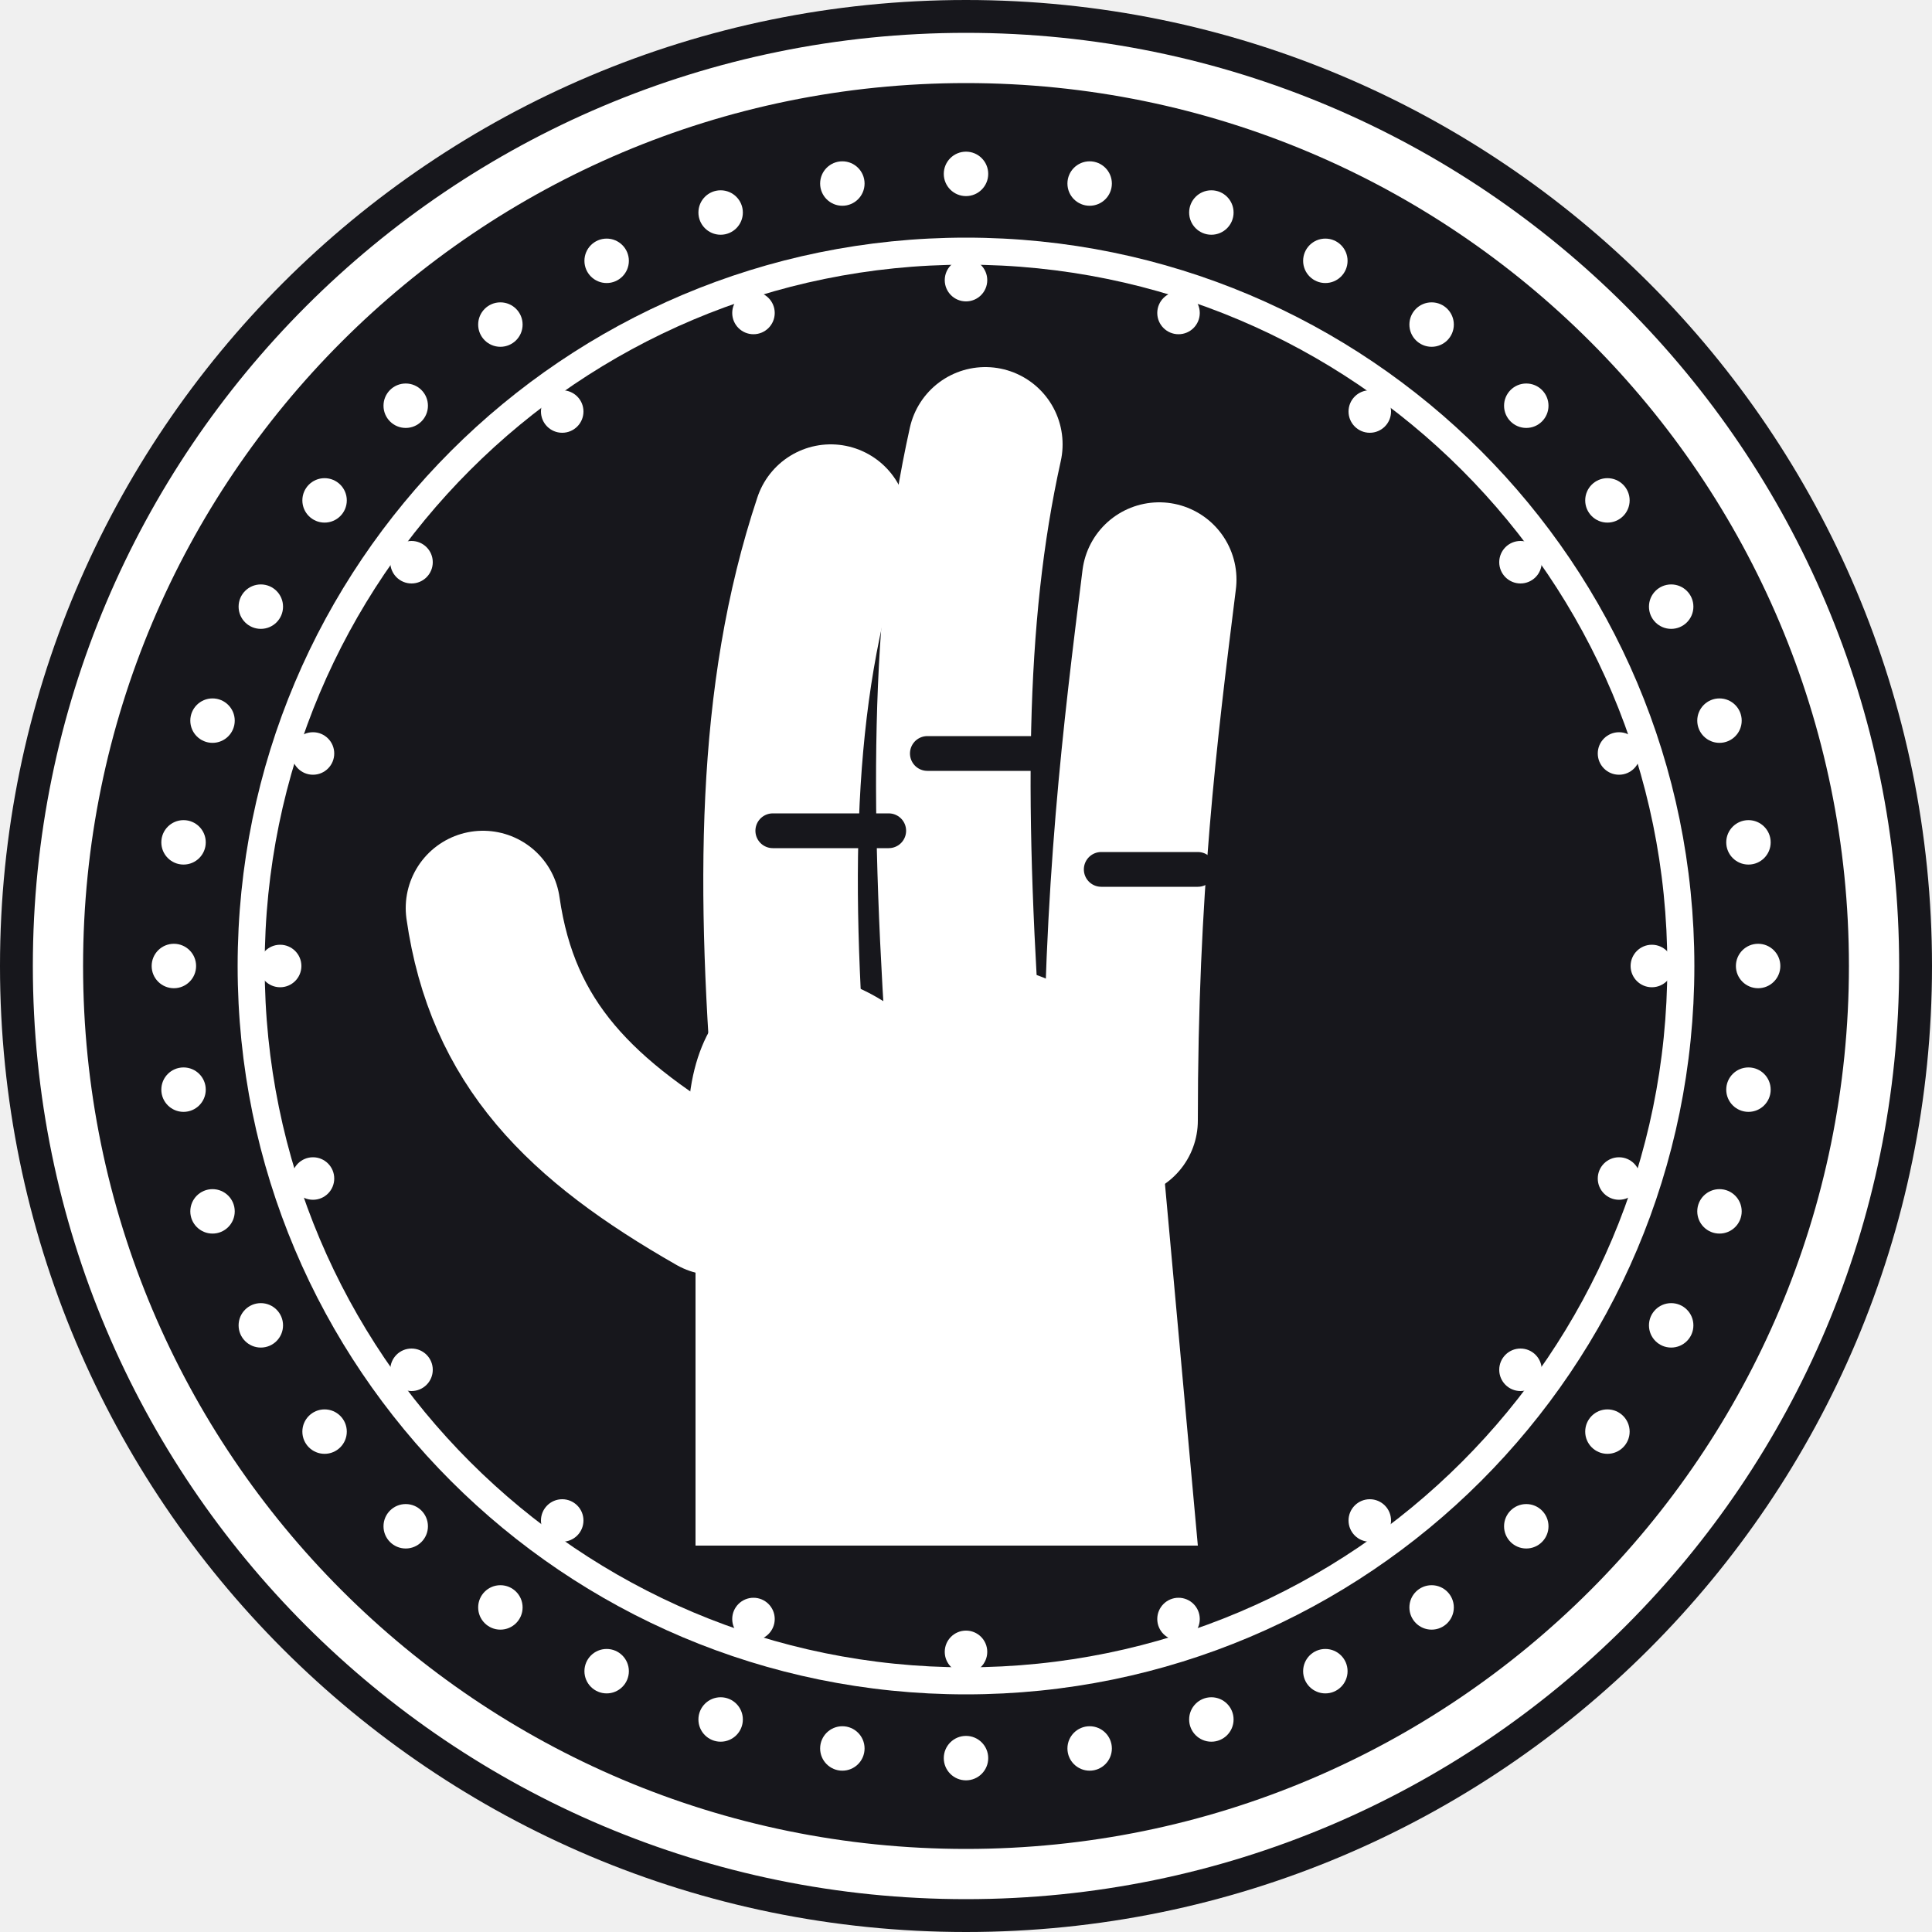
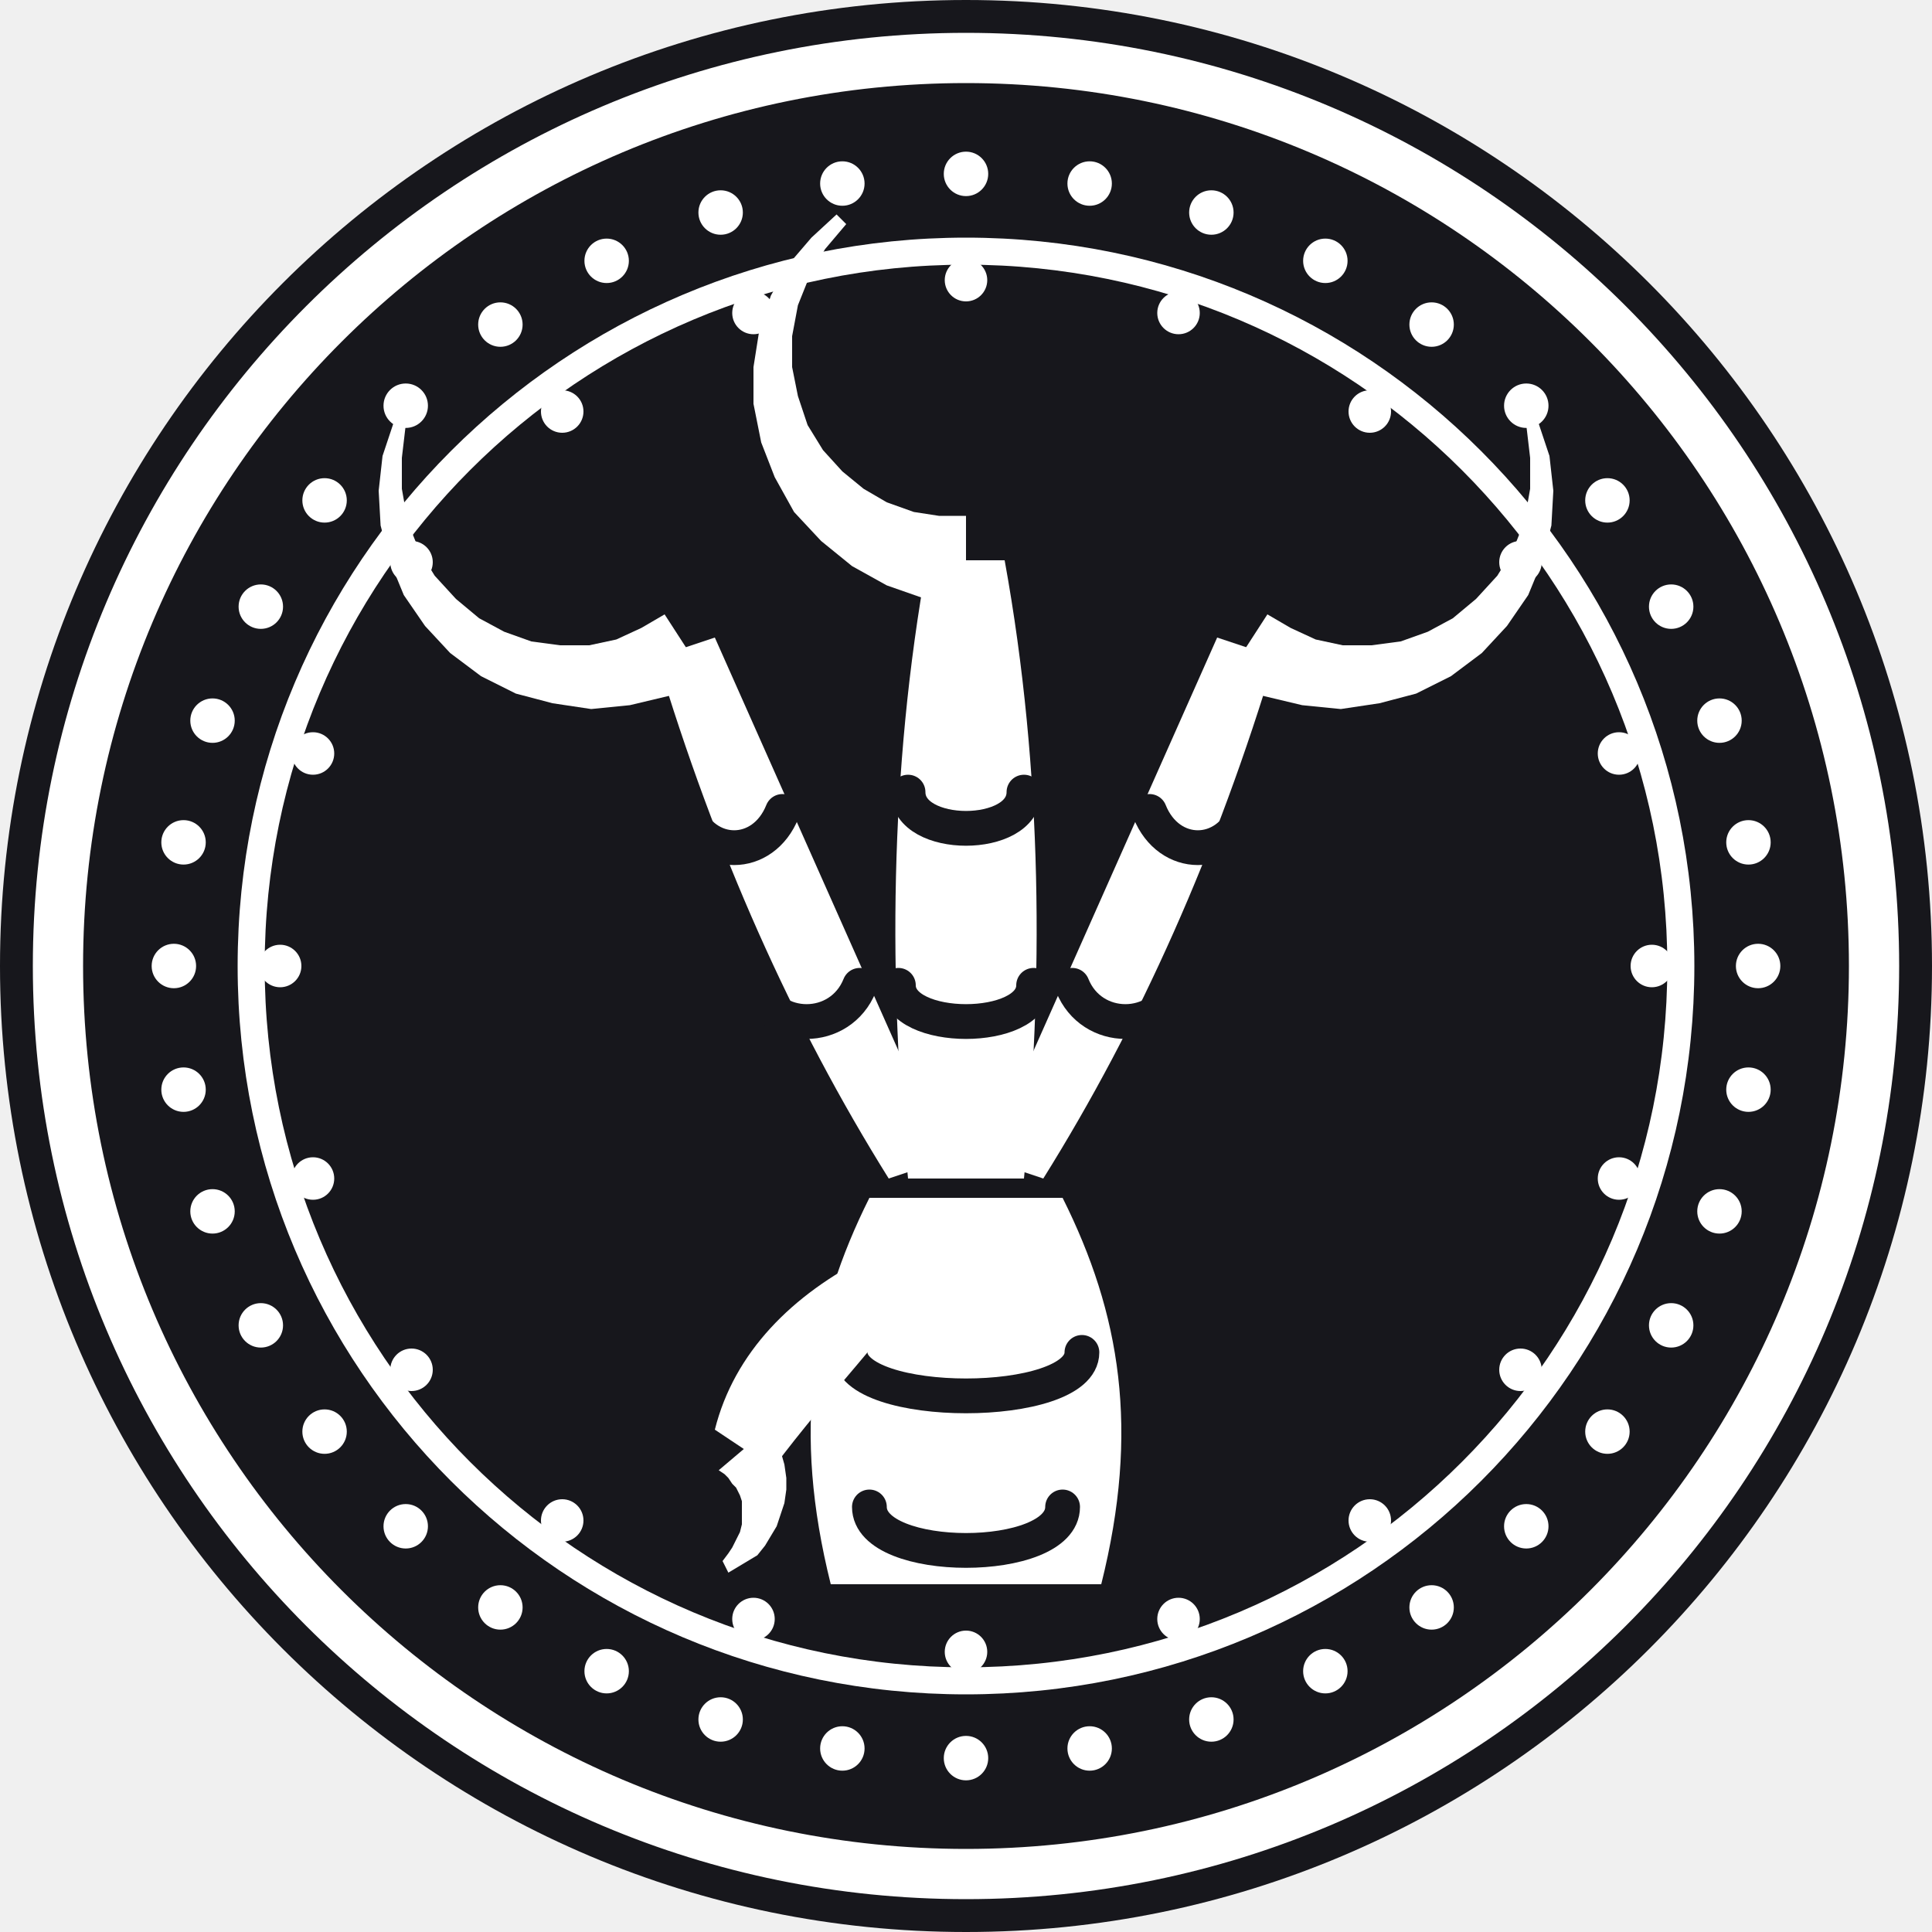
<svg xmlns="http://www.w3.org/2000/svg" viewBox="0 0 100 100" width="100" height="100">
  <circle cx="50" cy="50" r="50" fill="#17171c" />
  <circle cx="50" cy="50" r="47" fill="none" stroke="#fff" stroke-width="2.6" />
  <circle cx="91.0" cy="50.0" r="1.15" fill="#fff" />
  <circle cx="90.5" cy="56.4" r="1.15" fill="#fff" />
  <circle cx="89.0" cy="62.7" r="1.15" fill="#fff" />
  <circle cx="86.5" cy="68.6" r="1.15" fill="#fff" />
  <circle cx="83.2" cy="74.1" r="1.15" fill="#fff" />
  <circle cx="79.0" cy="79.0" r="1.15" fill="#fff" />
  <circle cx="74.1" cy="83.2" r="1.15" fill="#fff" />
  <circle cx="68.6" cy="86.5" r="1.15" fill="#fff" />
  <circle cx="62.7" cy="89.0" r="1.15" fill="#fff" />
  <circle cx="56.4" cy="90.5" r="1.15" fill="#fff" />
  <circle cx="50.0" cy="91.0" r="1.15" fill="#fff" />
  <circle cx="43.6" cy="90.5" r="1.15" fill="#fff" />
  <circle cx="37.3" cy="89.0" r="1.15" fill="#fff" />
  <circle cx="31.4" cy="86.5" r="1.15" fill="#fff" />
  <circle cx="25.9" cy="83.2" r="1.15" fill="#fff" />
  <circle cx="21.0" cy="79.0" r="1.15" fill="#fff" />
  <circle cx="16.8" cy="74.1" r="1.15" fill="#fff" />
  <circle cx="13.5" cy="68.6" r="1.15" fill="#fff" />
  <circle cx="11.0" cy="62.7" r="1.15" fill="#fff" />
  <circle cx="9.5" cy="56.4" r="1.15" fill="#fff" />
  <circle cx="9.0" cy="50.0" r="1.15" fill="#fff" />
  <circle cx="9.5" cy="43.6" r="1.15" fill="#fff" />
  <circle cx="11.0" cy="37.3" r="1.15" fill="#fff" />
  <circle cx="13.5" cy="31.4" r="1.15" fill="#fff" />
  <circle cx="16.8" cy="25.9" r="1.15" fill="#fff" />
  <circle cx="21.0" cy="21.0" r="1.15" fill="#fff" />
  <circle cx="25.9" cy="16.8" r="1.15" fill="#fff" />
  <circle cx="31.4" cy="13.5" r="1.15" fill="#fff" />
  <circle cx="37.3" cy="11.0" r="1.15" fill="#fff" />
  <circle cx="43.6" cy="9.5" r="1.15" fill="#fff" />
  <circle cx="50.0" cy="9.0" r="1.15" fill="#fff" />
  <circle cx="56.4" cy="9.5" r="1.15" fill="#fff" />
  <circle cx="62.7" cy="11.0" r="1.15" fill="#fff" />
  <circle cx="68.6" cy="13.5" r="1.15" fill="#fff" />
  <circle cx="74.1" cy="16.8" r="1.15" fill="#fff" />
  <circle cx="79.0" cy="21.0" r="1.15" fill="#fff" />
  <circle cx="83.2" cy="25.9" r="1.15" fill="#fff" />
  <circle cx="86.5" cy="31.4" r="1.15" fill="#fff" />
  <circle cx="89.0" cy="37.3" r="1.15" fill="#fff" />
  <circle cx="90.5" cy="43.6" r="1.15" fill="#fff" />
  <circle cx="50" cy="50" r="37" fill="none" stroke="#fff" stroke-width="1.4" />
-   <path d="M36 80 V62 C34 52 40 48 46 52 C50 48 58 50 60 58 L62 80 Z" fill="#fff" />
-   <g fill="none" stroke="#fff" stroke-width="8" stroke-linecap="round" stroke-linejoin="round">
-     <path d="M41 58 C40 46 40 36 43 27" />
-     <path d="M50 56 C49 42 49 32 51 23" />
-     <path d="M58 58 C58 46 59 38 60 30" />
-     <path d="M37 62 C30 58 26 54 25 47" />
-   </g>
-   <g fill="none" stroke="#17171c" stroke-width="1.8" stroke-linecap="round" stroke-linejoin="round">
-     <path d="M40 43 h6 M48 39 h6 M57 45 h5" />
-   </g>
+   <path d="M43 82 C41 74 42 68 45 62 L55 62 C58 68 59 74 57 82 Z" fill="#fff" />
+   <path d="M44 70 C44 73 56 73 56 70" fill="none" stroke="#17171c" stroke-width="1.8" stroke-linecap="round" stroke-linejoin="round" />
+   <path d="M45 78 C45 81 55 81 55 78" fill="none" stroke="#17171c" stroke-width="1.8" stroke-linecap="round" stroke-linejoin="round" />
+   <path d="M45 65 C41 67 38 70 37 74 L40 76 C43 72 46 69 48 66 Z" fill="#fff" />
+   <path d="M39.8 73.9 L40.1 74.5 L40.4 75.1 L40.6 75.8 L40.7 76.5 L40.7 77.1 L40.6 77.8 L40.4 78.4 L40.2 79.0 L39.9 79.5 L39.6 80.0 L39.2 80.5 L38.7 80.8 L38.2 81.1 L37.7 81.4 L37.4 80.8 L37.7 80.4 L37.9 80.1 L38.1 79.7 L38.3 79.3 L38.4 78.9 L38.4 78.5 L38.4 78.1 L38.4 77.7 L38.3 77.4 L38.1 77.0 L37.9 76.8 L37.7 76.5 L37.5 76.3 L37.2 76.1 Z" fill="#fff" />
+   <path d="M46 61 C41 53 37 44 34 34 L37 33 C41 42 45 51 49 60 Z" fill="#fff" />
+   <path d="M44.5 51 C43.5 53.5 40 53.5 39 51" fill="none" stroke="#17171c" stroke-width="1.8" stroke-linecap="round" stroke-linejoin="round" />
+   <path d="M40.5 42 C39.5 44.5 36.5 44.5 35.5 42" fill="none" stroke="#17171c" stroke-width="1.8" stroke-linecap="round" stroke-linejoin="round" />
+   <path d="M36.6 35.2 L34.7 36.0 L32.6 36.5 L30.6 36.7 L28.6 36.4 L26.7 35.9 L24.9 35.0 L23.3 33.8 L22.0 32.4 L20.9 30.8 L20.2 29.1 L19.7 27.2 L19.6 25.4 L19.8 23.6 L20.4 21.8 L21.0 22.0 L20.8 23.7 L20.8 25.3 L21.1 27.0 L21.7 28.5 L22.5 29.8 L23.6 31.0 L24.8 32.0 L26.1 32.7 L27.5 33.2 L29.0 33.4 L30.5 33.4 L31.9 33.1 L33.2 32.5 L34.4 31.8 Z" fill="#fff" />
+   <path d="M47 61 C46 51 46 40 48 29 L52 29 C54 40 54 51 53 61 Z" fill="#fff" />
+   <path d="M46.5 51 C46.5 53.5 53.5 53.5 53.5 51" fill="none" stroke="#17171c" stroke-width="1.8" stroke-linecap="round" stroke-linejoin="round" />
+   <path d="M47 41 C47 43.5 53 43.5 53 41" fill="none" stroke="#17171c" stroke-width="1.8" stroke-linecap="round" stroke-linejoin="round" />
+   <path d="M50.0 31.3 L47.9 31.0 L45.9 30.3 L44.1 29.3 L42.5 28.0 L41.1 26.5 L40.1 24.7 L39.4 22.9 L39.0 20.9 L39.0 19.0 L39.3 17.1 L39.9 15.3 L40.8 13.7 L42.0 12.3 L43.3 11.1 L43.8 11.6 L42.7 12.9 L41.9 14.3 L41.3 15.8 L41.0 17.4 L41.0 19.0 L41.3 20.5 L41.8 22.0 L42.6 23.3 L43.6 24.4 L44.7 25.3 L45.9 26.0 L47.3 26.5 L48.6 26.7 L50.0 26.7 Z" fill="#fff" />
+   <path d="M54 61 C59 53 63 44 66 34 L63 33 C59 42 55 51 51 60 Z" fill="#fff" />
+   <path d="M55.5 51 C56.5 53.5 60 53.5 61 51" fill="none" stroke="#17171c" stroke-width="1.8" stroke-linecap="round" stroke-linejoin="round" />
+   <path d="M59.5 42 C60.5 44.5 63.5 44.5 64.5 42" fill="none" stroke="#17171c" stroke-width="1.8" stroke-linecap="round" stroke-linejoin="round" />
+   <path d="M63.4 35.2 L65.3 36.0 L67.4 36.5 L69.4 36.7 L71.4 36.4 L73.3 35.9 L75.1 35.0 L76.7 33.8 L78.0 32.4 L79.1 30.8 L79.8 29.1 L80.3 27.2 L80.4 25.4 L80.2 23.6 L79.6 21.8 L79.0 22.0 L79.2 23.7 L79.2 25.3 L78.9 27.0 L78.3 28.5 L77.5 29.8 L76.4 31.0 L75.2 32.0 L73.9 32.7 L72.5 33.2 L71.0 33.4 L69.5 33.4 L68.1 33.1 L66.8 32.5 L65.6 31.8 Z" fill="#fff" />
  <circle cx="85.5" cy="50.0" r="1.1" fill="#fff" />
  <circle cx="83.8" cy="61.0" r="1.1" fill="#fff" />
  <circle cx="78.7" cy="70.9" r="1.1" fill="#fff" />
  <circle cx="70.9" cy="78.7" r="1.1" fill="#fff" />
  <circle cx="61.0" cy="83.8" r="1.1" fill="#fff" />
  <circle cx="50.0" cy="85.5" r="1.1" fill="#fff" />
  <circle cx="39.0" cy="83.8" r="1.1" fill="#fff" />
  <circle cx="29.1" cy="78.7" r="1.1" fill="#fff" />
  <circle cx="21.3" cy="70.9" r="1.1" fill="#fff" />
  <circle cx="16.2" cy="61.0" r="1.1" fill="#fff" />
  <circle cx="14.5" cy="50.0" r="1.1" fill="#fff" />
  <circle cx="16.2" cy="39.0" r="1.1" fill="#fff" />
  <circle cx="21.3" cy="29.1" r="1.1" fill="#fff" />
  <circle cx="29.1" cy="21.3" r="1.1" fill="#fff" />
  <circle cx="39.0" cy="16.2" r="1.1" fill="#fff" />
  <circle cx="50.0" cy="14.5" r="1.1" fill="#fff" />
  <circle cx="61.0" cy="16.2" r="1.1" fill="#fff" />
  <circle cx="70.9" cy="21.3" r="1.1" fill="#fff" />
  <circle cx="78.7" cy="29.1" r="1.1" fill="#fff" />
  <circle cx="83.8" cy="39.0" r="1.1" fill="#fff" />
</svg>
